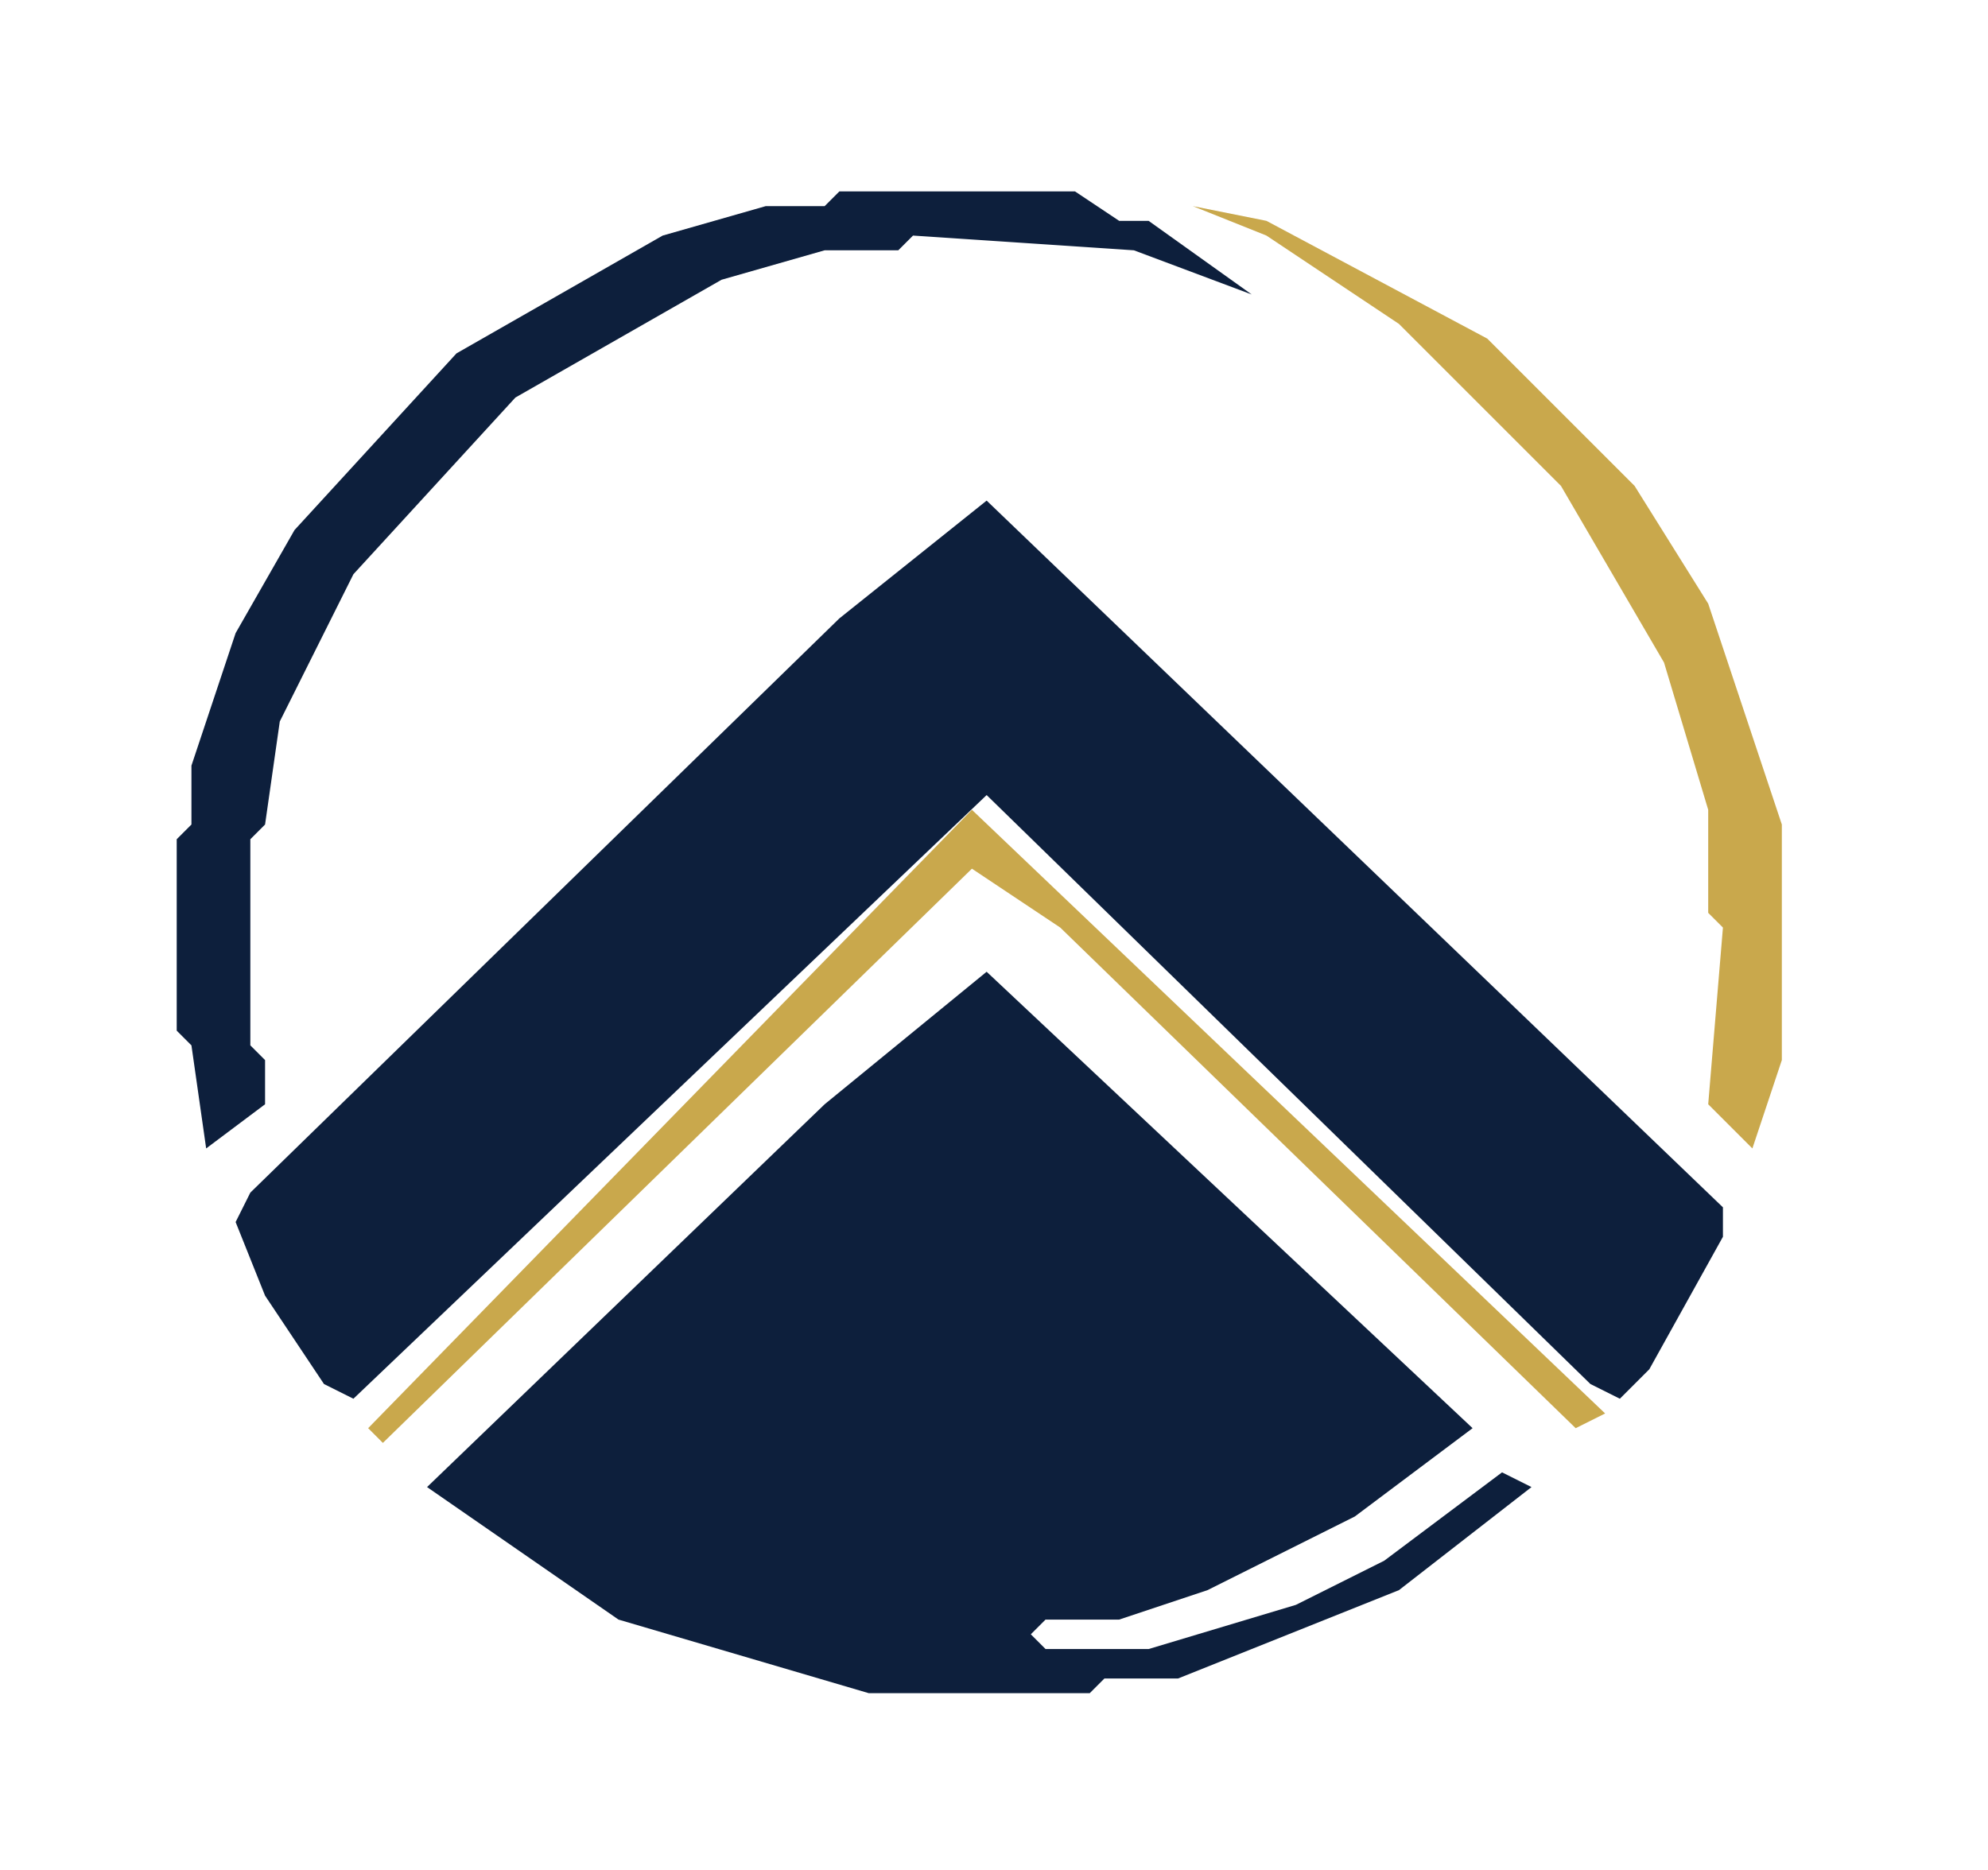
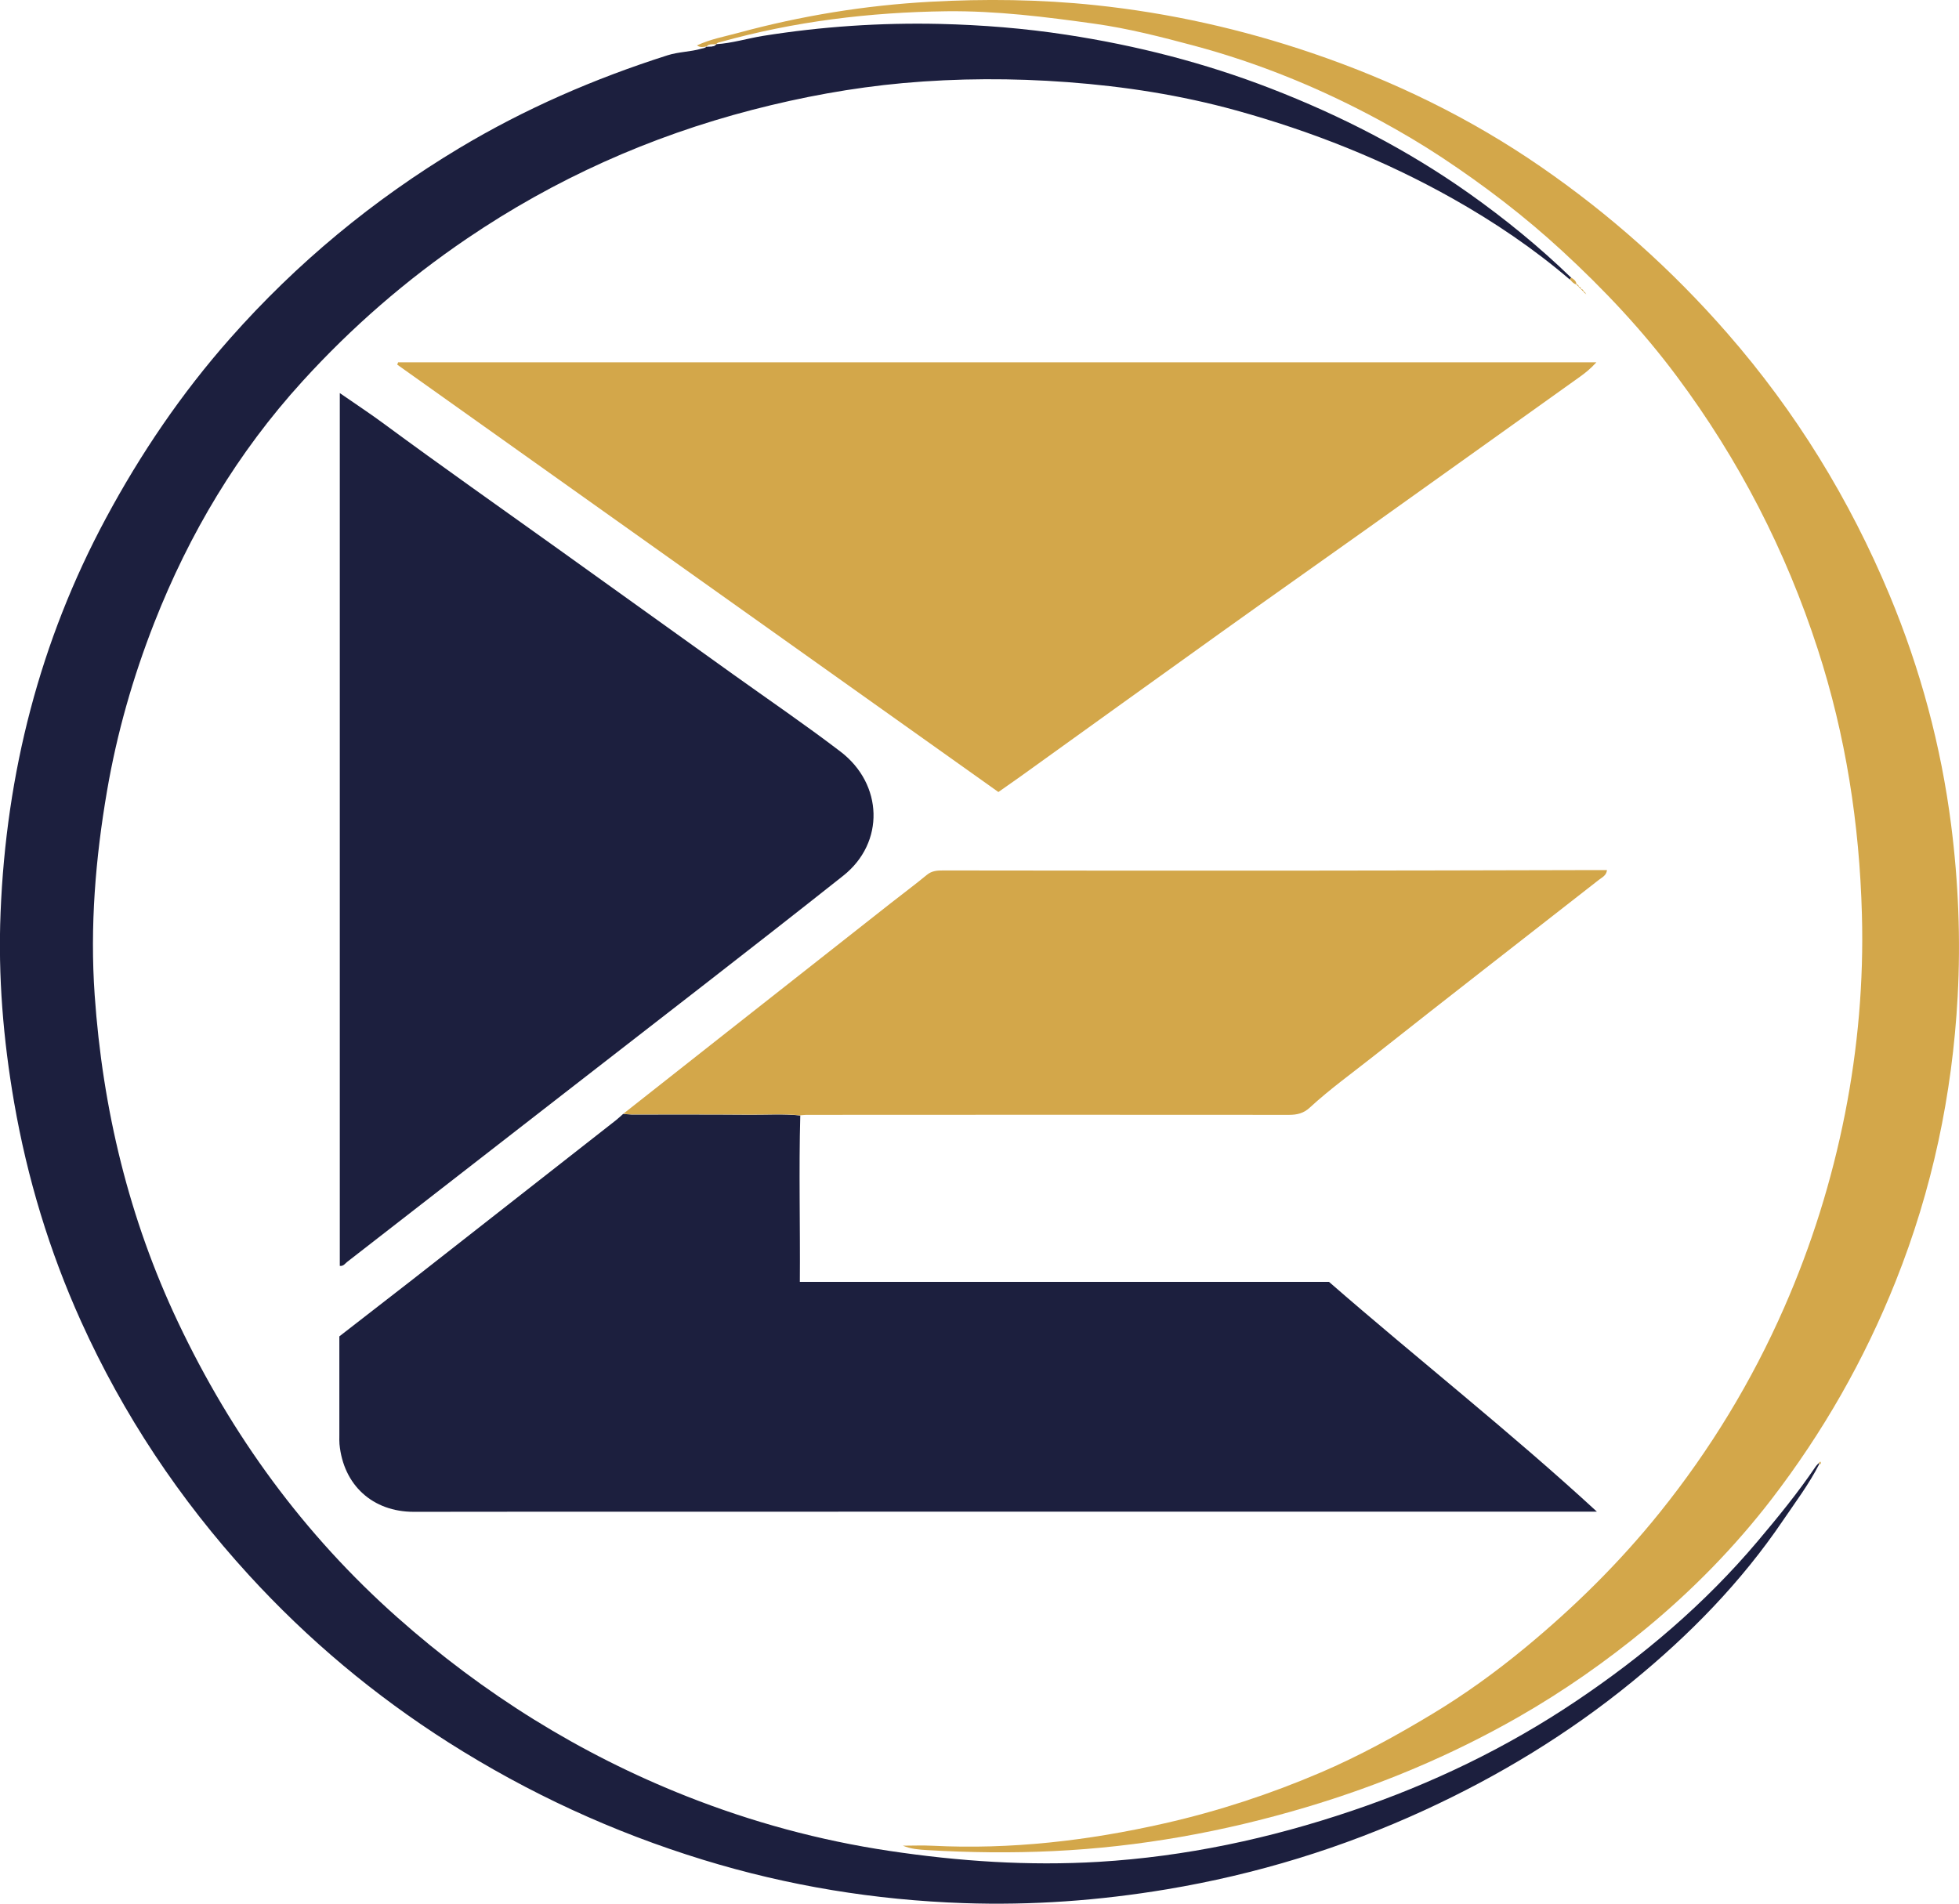
- <svg xmlns="http://www.w3.org/2000/svg" width="135" height="127" viewBox="0 0 135 127" fill="none">
-   <path d="M 29.0,101.0 L 42.0,110.0 L 59.0,115.0 L 74.0,115.0 L 75.0,114.0 L 80.0,114.0 L 95.0,108.0 L 104.0,101.0 L 102.0,100.0 L 94.0,106.0 L 88.0,109.0 L 78.0,112.0 L 71.0,112.0 L 70.0,111.0 L 71.0,110.0 L 76.0,110.0 L 82.0,108.0 L 92.0,103.0 L 100.0,97.0 L 67.0,66.0 L 56.0,75.0 Z" fill="#0D1F3C" fill-rule="evenodd" />
-   <path d="M 16.0,83.0 L 18.0,88.0 L 22.0,94.0 L 24.0,95.0 L 67.0,54.0 L 108.0,94.0 L 110.0,95.0 L 112.0,93.0 L 117.0,84.0 L 117.0,82.0 L 67.0,34.0 L 57.0,42.0 L 17.0,81.0 Z" fill="#0D1F3C" fill-rule="evenodd" />
-   <path d="M 85.0,20.0 L 78.0,15.0 L 76.0,15.0 L 73.0,13.0 L 57.0,13.0 L 56.0,14.0 L 52.0,14.0 L 45.0,16.0 L 31.0,24.0 L 20.0,36.0 L 16.0,43.0 L 13.0,52.0 L 13.0,56.0 L 12.0,57.0 L 12.0,70.0 L 13.0,71.0 L 14.0,78.0 L 18.0,75.0 L 18.0,72.0 L 17.0,71.0 L 17.0,57.0 L 18.0,56.0 L 19.0,49.0 L 24.0,39.0 L 35.0,27.0 L 49.0,19.0 L 56.0,17.0 L 61.0,17.0 L 62.0,16.0 L 77.0,17.0 Z" fill="#0D1F3C" fill-rule="evenodd" />
-   <path d="M 25.0,97.0 L 26.0,98.0 L 66.0,59.0 L 72.0,63.0 L 107.0,97.0 L 109.0,96.0 L 66.0,55.0 Z" fill="#C9A84C" fill-rule="evenodd" />
-   <path d="M 81.0,14.0 L 86.0,16.0 L 95.0,22.0 L 106.0,33.0 L 113.0,45.0 L 116.0,55.0 L 116.0,62.0 L 117.0,63.0 L 116.0,75.0 L 119.0,78.0 L 121.0,72.0 L 121.0,56.0 L 116.0,41.0 L 111.0,33.0 L 101.0,23.0 L 86.0,15.0 Z" fill="#C9A84C" fill-rule="evenodd" />
+ <svg xmlns="http://www.w3.org/2000/svg" id="Layer_1" viewBox="0 0 307.92 299.26">
+   <defs>
+     <style>.cls-1{fill:#1c1f3e;}.cls-1,.cls-2,.cls-3{stroke-width:0px;}.cls-2{fill:#d3a74a;}.cls-3{fill:#fdfcfc;}</style>
+   </defs>
+   <path class="cls-1" d="M125.79,175.33c-.24,8.67,0,17.33-.07,26.17h83.17c14,12.19,28.47,23.56,42.11,36.12-.84,0-1.69,0-2.53,0-48.63,0-97.26,0-145.88.01-12.52,0-25.04,0-37.56.02-6.45,0-11.06-4.19-11.67-10.65-.04-.44-.02-.88-.02-1.32,0-5.22,0-10.43,0-15.61,3.94-3.06,7.76-6.01,11.57-8.98,10.64-8.33,21.28-16.66,31.91-25,.39-.31.76-.66,1.13-.99.44.03.87.09,1.31.1,6.21,0,12.41-.02,18.62.03,2.63.02,5.26-.16,7.89.12Z" />
+   <path class="cls-1" d="M285.95,230.15c-1.6,3.14-3.72,5.95-5.69,8.85-6.58,9.72-14.71,18.02-23.76,25.4-9.96,8.13-20.89,14.77-32.59,20.15-12.96,5.96-26.45,10.09-40.52,12.44-10.58,1.77-21.22,2.54-31.93,2.17-13.93-.48-27.59-2.71-40.94-6.81-14.17-4.35-27.51-10.5-40.01-18.44-11.63-7.39-22.1-16.16-31.41-26.34-10.89-11.91-19.73-25.18-26.37-39.88-4.97-11.01-8.44-22.48-10.51-34.39-1.71-9.89-2.54-19.83-2.13-29.85.88-21.89,6.16-42.64,16.56-61.99,5.46-10.16,11.89-19.64,19.55-28.3,10.46-11.83,22.46-21.75,35.98-29.87,10.33-6.2,21.29-10.95,32.75-14.6,1.73-.55,3.56-.53,5.29-1.03.3-.09.62-.08.84-.35l-.02.03c.53-.08,1.13.12,1.55-.39h-.04c2.51-.15,4.92-.91,7.39-1.31,9.21-1.47,18.46-2.09,27.78-1.88,6.67.16,13.3.69,19.89,1.7,11,1.68,21.73,4.42,32.11,8.44,11.03,4.27,21.5,9.65,31.17,16.49,5.69,4.03,11.1,8.44,16.11,13.3-.17.02-.25.11-.21.29-5.7-4.88-11.87-9.05-18.41-12.74-10.78-6.07-22.18-10.59-34.07-13.88-8.68-2.4-17.54-3.78-26.54-4.45-8.62-.64-17.22-.62-25.82.15-8.02.73-15.92,2.19-23.71,4.21-16.1,4.18-31.07,10.88-44.85,20.24-9.52,6.46-18.12,13.93-25.86,22.44-10.18,11.19-17.78,23.92-23.29,37.97-3.35,8.55-5.86,17.34-7.41,26.37-1.83,10.62-2.7,21.35-1.95,32.12,1.25,17.93,5.38,35.14,13.11,51.45,8.42,17.78,19.76,33.34,34.49,46.41,13.52,11.99,28.61,21.43,45.41,28.08,10.3,4.07,20.92,6.96,31.9,8.6,10.92,1.64,21.88,2.38,32.91,1.72,13.63-.82,26.87-3.65,39.79-8.02,12.5-4.22,24.31-9.9,35.26-17.26,10.59-7.11,20.24-15.31,28.5-25.09,3.2-3.79,6.34-7.63,9.13-11.75.17-.25.41-.46.62-.69-.13.07-.15.17-.07.28Z" />
+   <path class="cls-2" d="M62.58,56.95h188.35c-.93,1.01-1.72,1.65-2.56,2.25-11.05,7.88-22.09,15.79-33.15,23.67-7.73,5.51-15.49,10.96-23.2,16.48-10.58,7.57-21.13,15.17-31.69,22.76-1.12.8-2.25,1.59-3.4,2.39-31.51-22.4-63-44.79-94.49-67.18l.14-.38Z" />
+   <path class="cls-1" d="M53.41,199V61.79c2.46,1.71,4.8,3.24,7.04,4.9,9,6.64,18.16,13.07,27.25,19.58,9.15,6.55,18.29,13.1,27.43,19.66,5.67,4.06,11.44,7.99,16.98,12.22,6.69,5.1,7.01,14.3.43,19.51-14.48,11.48-29.14,22.75-43.73,34.1-11.41,8.88-22.83,17.75-34.25,26.61-.32.25-.57.7-1.16.62Z" />
+   <path class="cls-2" d="M111.08,7.3c-.48.07-.97.23-1.53-.16,2.12-1,4.35-1.39,6.51-1.98,9.86-2.68,19.92-4.32,30.1-4.88,8.66-.48,17.33-.38,26,.53,11.69,1.23,23.06,3.78,34.15,7.56,12.74,4.34,24.76,10.17,35.86,17.83,10.88,7.5,20.65,16.23,29.33,26.18,10.77,12.34,19.23,26.11,25.52,41.2,4.83,11.6,8.08,23.65,9.67,36.14,1.14,8.95,1.5,17.94,1.02,26.93-.84,15.42-4,30.37-9.74,44.75-4.92,12.35-11.45,23.78-19.54,34.3-5.77,7.49-12.36,14.22-19.67,20.26-6.33,5.22-13.02,9.9-20.12,13.96-10.57,6.04-21.75,10.72-33.42,14.19-12.94,3.85-26.14,6.23-39.65,6.87-6.61.32-13.2.23-19.8-.15-1.3-.08-2.6-.17-3.85-.7,1.55,0,3.1-.07,4.64.01,12.34.62,24.47-.79,36.49-3.52,8.42-1.91,16.58-4.59,24.51-7.98,6.08-2.6,11.85-5.77,17.51-9.18,5.19-3.12,10.06-6.65,14.72-10.5,7.73-6.39,14.83-13.4,21.11-21.22,7.92-9.86,14.44-20.58,19.52-32.15,4.31-9.81,7.5-19.99,9.58-30.51,2.04-10.34,2.95-20.79,2.66-31.32-.38-14.21-2.54-28.15-6.94-41.71-5.03-15.51-12.4-29.8-22.14-42.87-5.35-7.19-11.46-13.68-18.05-19.75-5.89-5.43-12.22-10.26-18.88-14.67-3.09-2.04-6.28-3.93-9.53-5.7-9.36-5.1-19.14-9.12-29.44-11.88-5.16-1.38-10.34-2.71-15.63-3.45-7.72-1.08-15.47-2.05-23.28-1.96-12.05.15-23.94,1.59-35.57,4.85-.24.07-.49.07-.62.34h.04c-.52.11-1.13-.15-1.55.38l.02-.03Z" />
+   <path class="cls-2" d="M125.79,175.33c-2.62-.28-5.26-.1-7.89-.12-6.21-.05-12.41-.02-18.62-.03-.44,0-.87-.06-1.31-.1,5.43-4.28,10.86-8.55,16.28-12.83,8.59-6.77,17.19-13.54,25.79-20.3,1.88-1.48,3.8-2.9,5.64-4.42.82-.68,1.69-.7,2.64-.7,17.74.02,35.48.04,53.22.03,16.55,0,33.09-.06,49.64-.09.44,0,.88,0,1.41,0-.09.87-.8,1.16-1.28,1.54-11.78,9.22-23.61,18.38-35.34,27.66-3.4,2.69-6.93,5.22-10.12,8.16-.94.87-1.97,1.12-3.24,1.12-25.29-.03-50.58-.01-75.87,0-.31,0-.63.05-.94.07Z" />
+   <path class="cls-2" d="M247.76,44.71c-.43-.11-.68-.43-.95-.74-.04-.18.04-.27.21-.29.38.23.73.5.77,1l-.03.03Z" />
+   <path class="cls-2" d="M285.95,230.15c-.08-.11-.06-.21.07-.28.03-.14.13-.15.17,0,.03.14.02.34-.23.28Z" />
+   <path class="cls-2" d="M247.79,44.68c.21.05.35.16.37.38l-.02.03c-.13-.13-.25-.25-.38-.38,0,0,.03-.03.03-.03Z" />
+   <path class="cls-2" d="M248.16,45.06c.21.04.34.17.38.38l-.02.03c-.13-.13-.25-.25-.38-.38l.02-.03Z" />
+   <path class="cls-2" d="M248.54,45.44c.23.03.35.16.37.39l-.02.02-.37-.38.02-.03Z" />
+   <path class="cls-2" d="M248.91,45.83c.22.04.31.2.35.4h0c-.13-.13-.25-.26-.38-.38l.02-.02Z" />
+   <path class="cls-2" d="M249.26,46.23c.05.03.11.05.16.08-.05-.03-.1-.06-.15-.09h0Z" />
+   <path class="cls-3" d="M111.06,7.33c.42-.53,1.03-.26,1.55-.39-.42.5-1.02.3-1.55.39Z" />
</svg>
